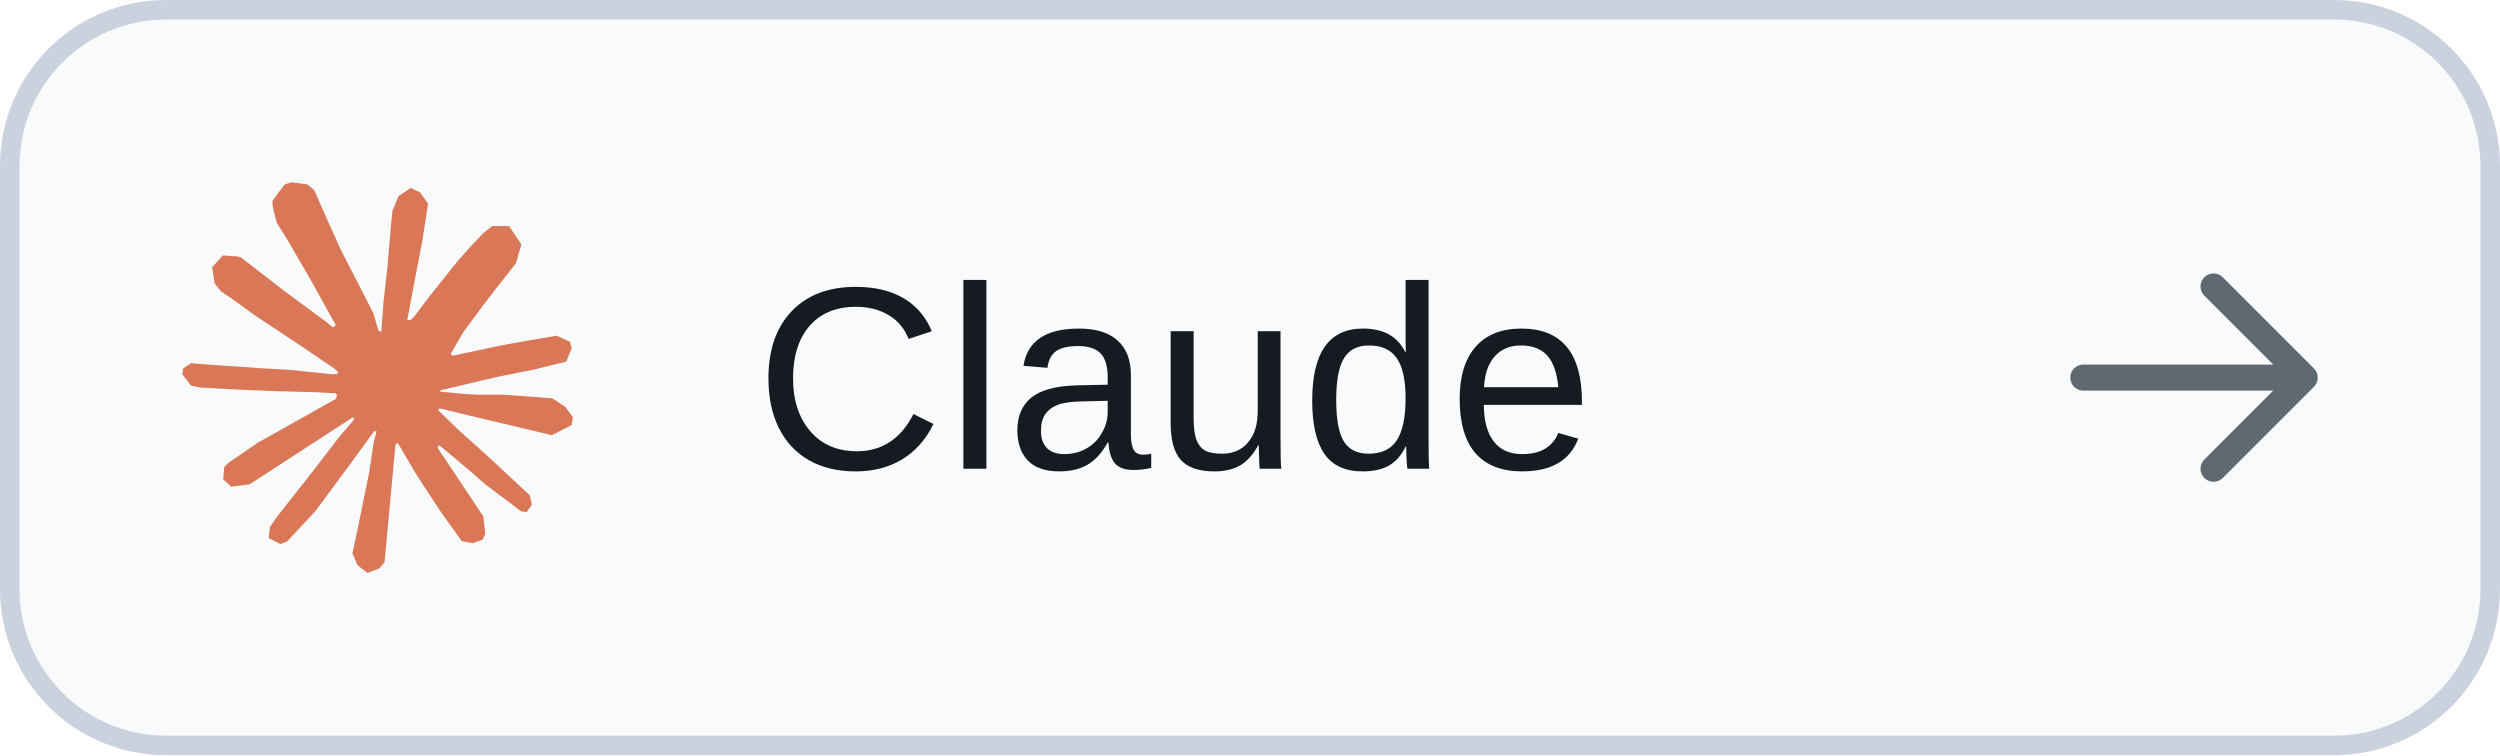
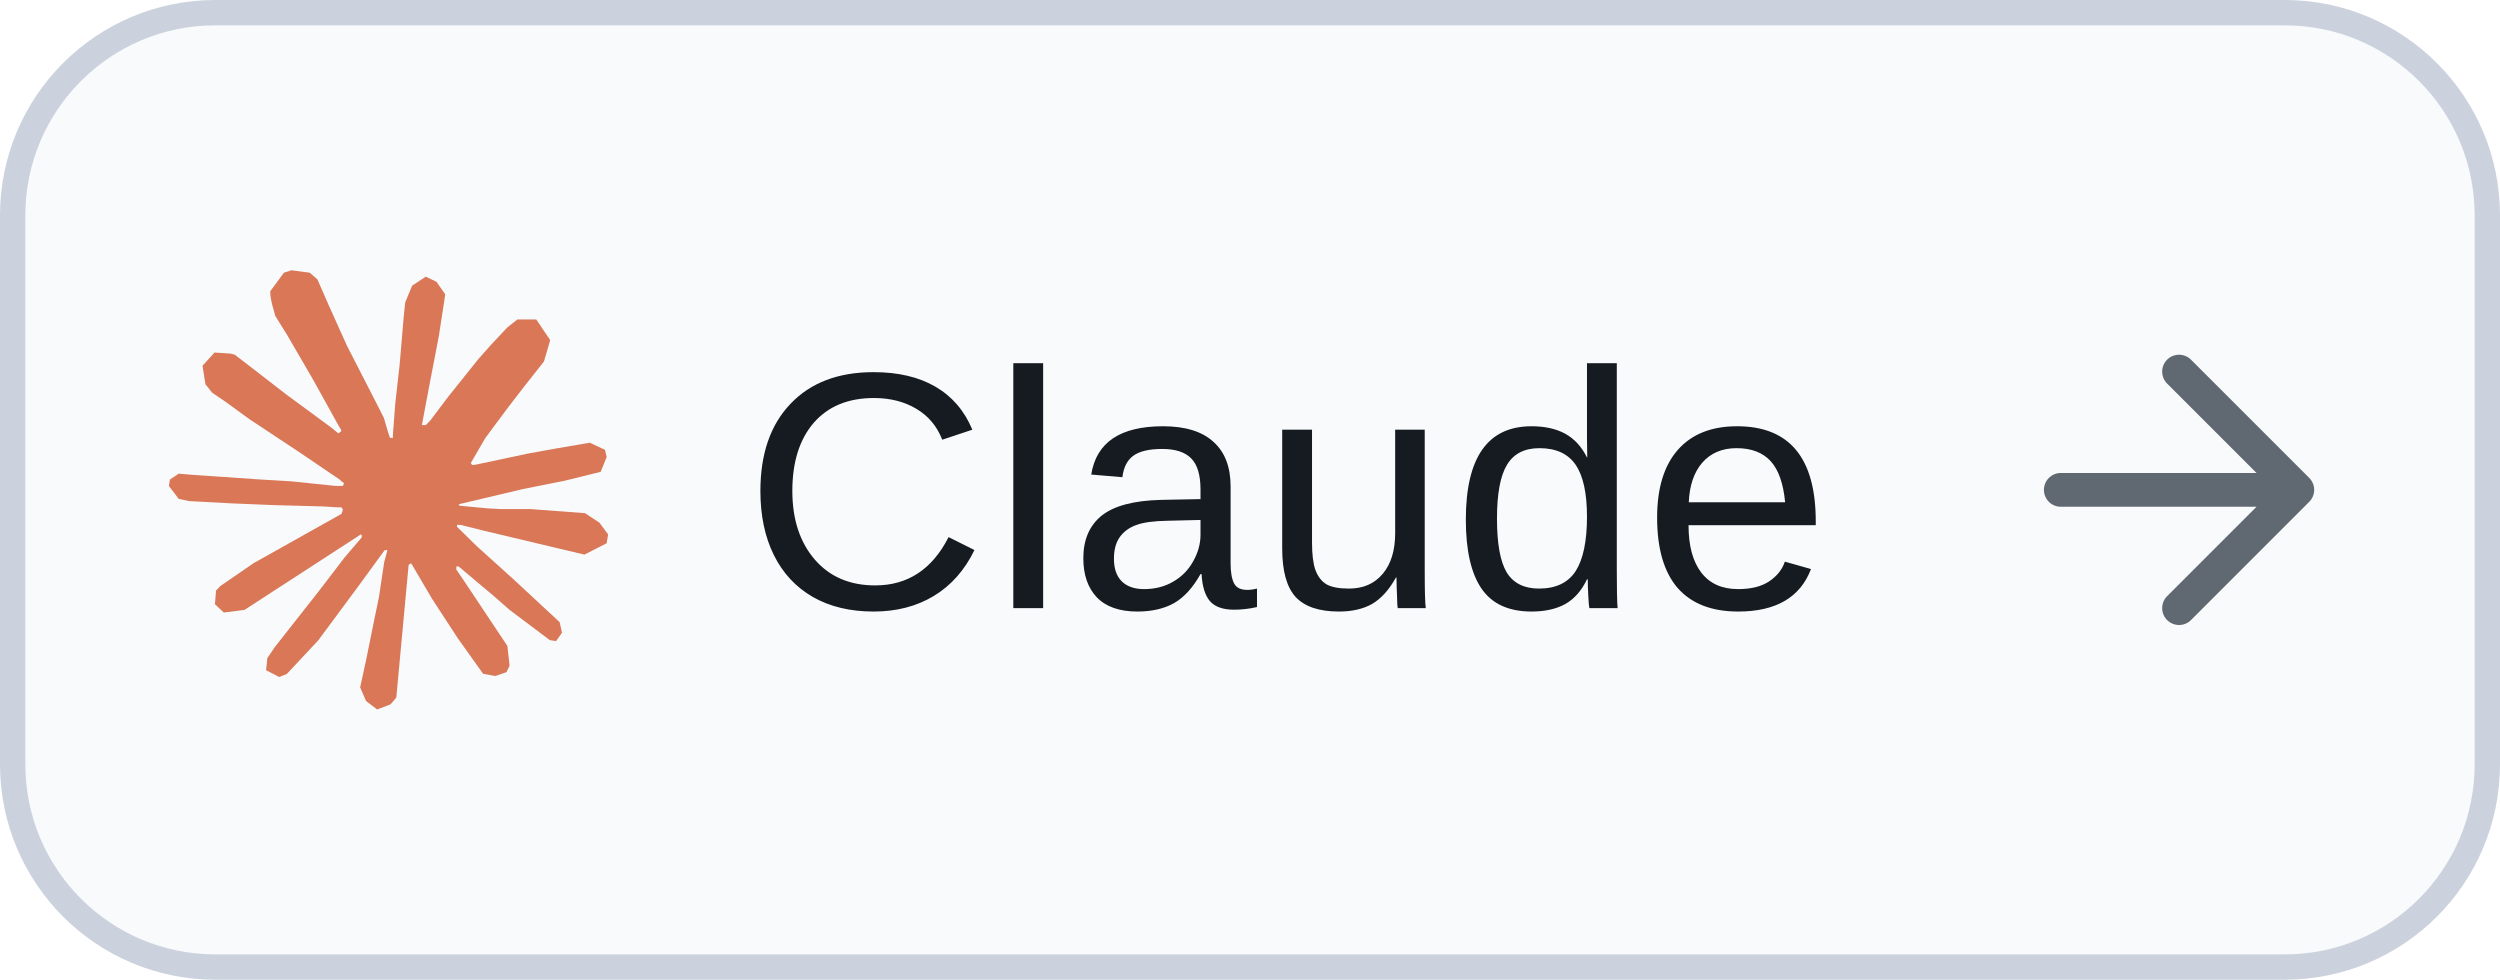
- <svg xmlns="http://www.w3.org/2000/svg" width="192" height="58" viewBox="0 0 192 58" role="img" aria-labelledby="title">
-   <rect x="0.75" y="0.75" width="190.5" height="56.5" rx="12" fill="#F8FAFC" stroke="#CBD2DD" stroke-width="1.5" />
-   <svg x="14" y="14" width="30" height="30" viewBox="0 0 569 569" fill="none">
+ <svg xmlns="http://www.w3.org/2000/svg" width="148" height="58" viewBox="0 0 148 58" role="img" aria-labelledby="title">
+   <rect x="0.75" y="0.75" width="146.5" height="56.5" rx="12" fill="#F8FAFC" stroke="#CBD2DD" stroke-width="1.5" />
+   <svg x="10" y="16" width="26" height="26" viewBox="0 0 569 569" fill="none">
    <path d="M111.618 378.386L223.581 315.603L225.464 310.151L223.581 307.117H218.125L199.413 305.965L135.44 304.237L79.957 301.933L26.204 299.053L12.68 296.173L0 279.47L1.306 271.137L12.68 263.496L28.971 264.916L64.973 267.374L118.995 271.099L158.186 273.403L216.242 279.431H225.464L226.77 275.707L223.619 273.403L221.16 271.099L165.256 233.237L104.74 193.225L73.041 170.185L55.905 158.512L47.26 147.568L43.533 123.684L59.094 106.558L79.996 107.979L85.337 109.399L106.507 125.681L151.731 160.662L210.786 204.13L219.431 211.311L222.889 208.854L223.312 207.126L219.431 200.636L187.31 142.615L153.037 83.595L137.783 59.135L133.749 44.466C132.327 38.438 131.29 33.369 131.29 27.187L149.003 3.149L158.801 0L182.43 3.149L192.382 11.789L207.059 45.349L230.843 98.187L267.729 170.032L278.525 191.343L284.289 211.081L286.44 217.109H290.167V213.653L293.203 173.181L298.812 123.492L304.268 59.557L306.151 41.548L315.065 19.968L332.778 8.294L346.61 14.899L357.983 31.18L356.408 41.702L349.646 85.63L336.39 154.442L327.745 200.521H332.778L338.541 194.761L361.864 163.811L401.055 114.852L418.345 95.422L438.517 73.957L451.465 63.743H475.941L493.961 90.507L485.892 118.154L460.687 150.103L439.785 177.174L409.815 217.493L391.103 249.749L392.832 252.321L397.29 251.899L464.99 237.499L501.568 230.895L545.216 223.407L564.966 232.623L567.117 241.992L559.356 261.153L512.672 272.673L457.92 283.617L376.388 302.893L375.389 303.623L376.541 305.044L413.273 308.5L428.988 309.344H467.449L539.069 314.682L557.781 327.046L569 342.176L567.117 353.696L538.3 368.364L499.417 359.148L408.663 337.568L377.54 329.811H373.237V332.384L399.172 357.727L446.701 400.619L506.218 455.914L509.253 469.584L501.607 480.375L493.538 479.223L441.245 439.902L421.073 422.2L375.389 383.762H372.353V387.794L382.881 403.192L438.479 486.71L441.36 512.323L437.326 520.655L422.917 525.686L407.087 522.806L374.543 477.149L340.962 425.732L313.874 379.653L310.57 381.535L294.586 553.602L287.094 562.395L269.803 569L255.395 558.056L247.749 540.354L255.395 505.373L264.616 459.716L272.109 423.428L278.871 378.348L282.905 363.372L282.637 362.374L279.332 362.796L245.328 409.451L193.611 479.299L152.691 523.075L142.894 526.953L125.911 518.159L127.486 502.454L136.977 488.477L193.611 416.478L227.769 371.858L249.824 346.092L249.67 342.368H248.364L97.939 439.979L71.159 443.435L59.632 432.644L61.053 414.942L66.51 409.182L111.733 378.079L111.579 378.233L111.618 378.386Z" fill="#D97757" />
  </svg>
-   <text x="58" y="36" font-family="Arial, Helvetica, sans-serif" font-size="20" letter-spacing="0.2" fill="#161B22">Claude</text>
-   <path d="M160 29h17m-7-7 7 7-7 7" fill="none" stroke="#606871" stroke-width="2" stroke-linecap="round" stroke-linejoin="round" />
+   <text x="44" y="36" font-family="Arial, Helvetica, sans-serif" font-size="20" letter-spacing="0.2" fill="#161B22">Claude</text>
+   <path d="M122 29h14m-7-7 7 7-7 7" fill="none" stroke="#606871" stroke-width="2" stroke-linecap="round" stroke-linejoin="round" />
</svg>
